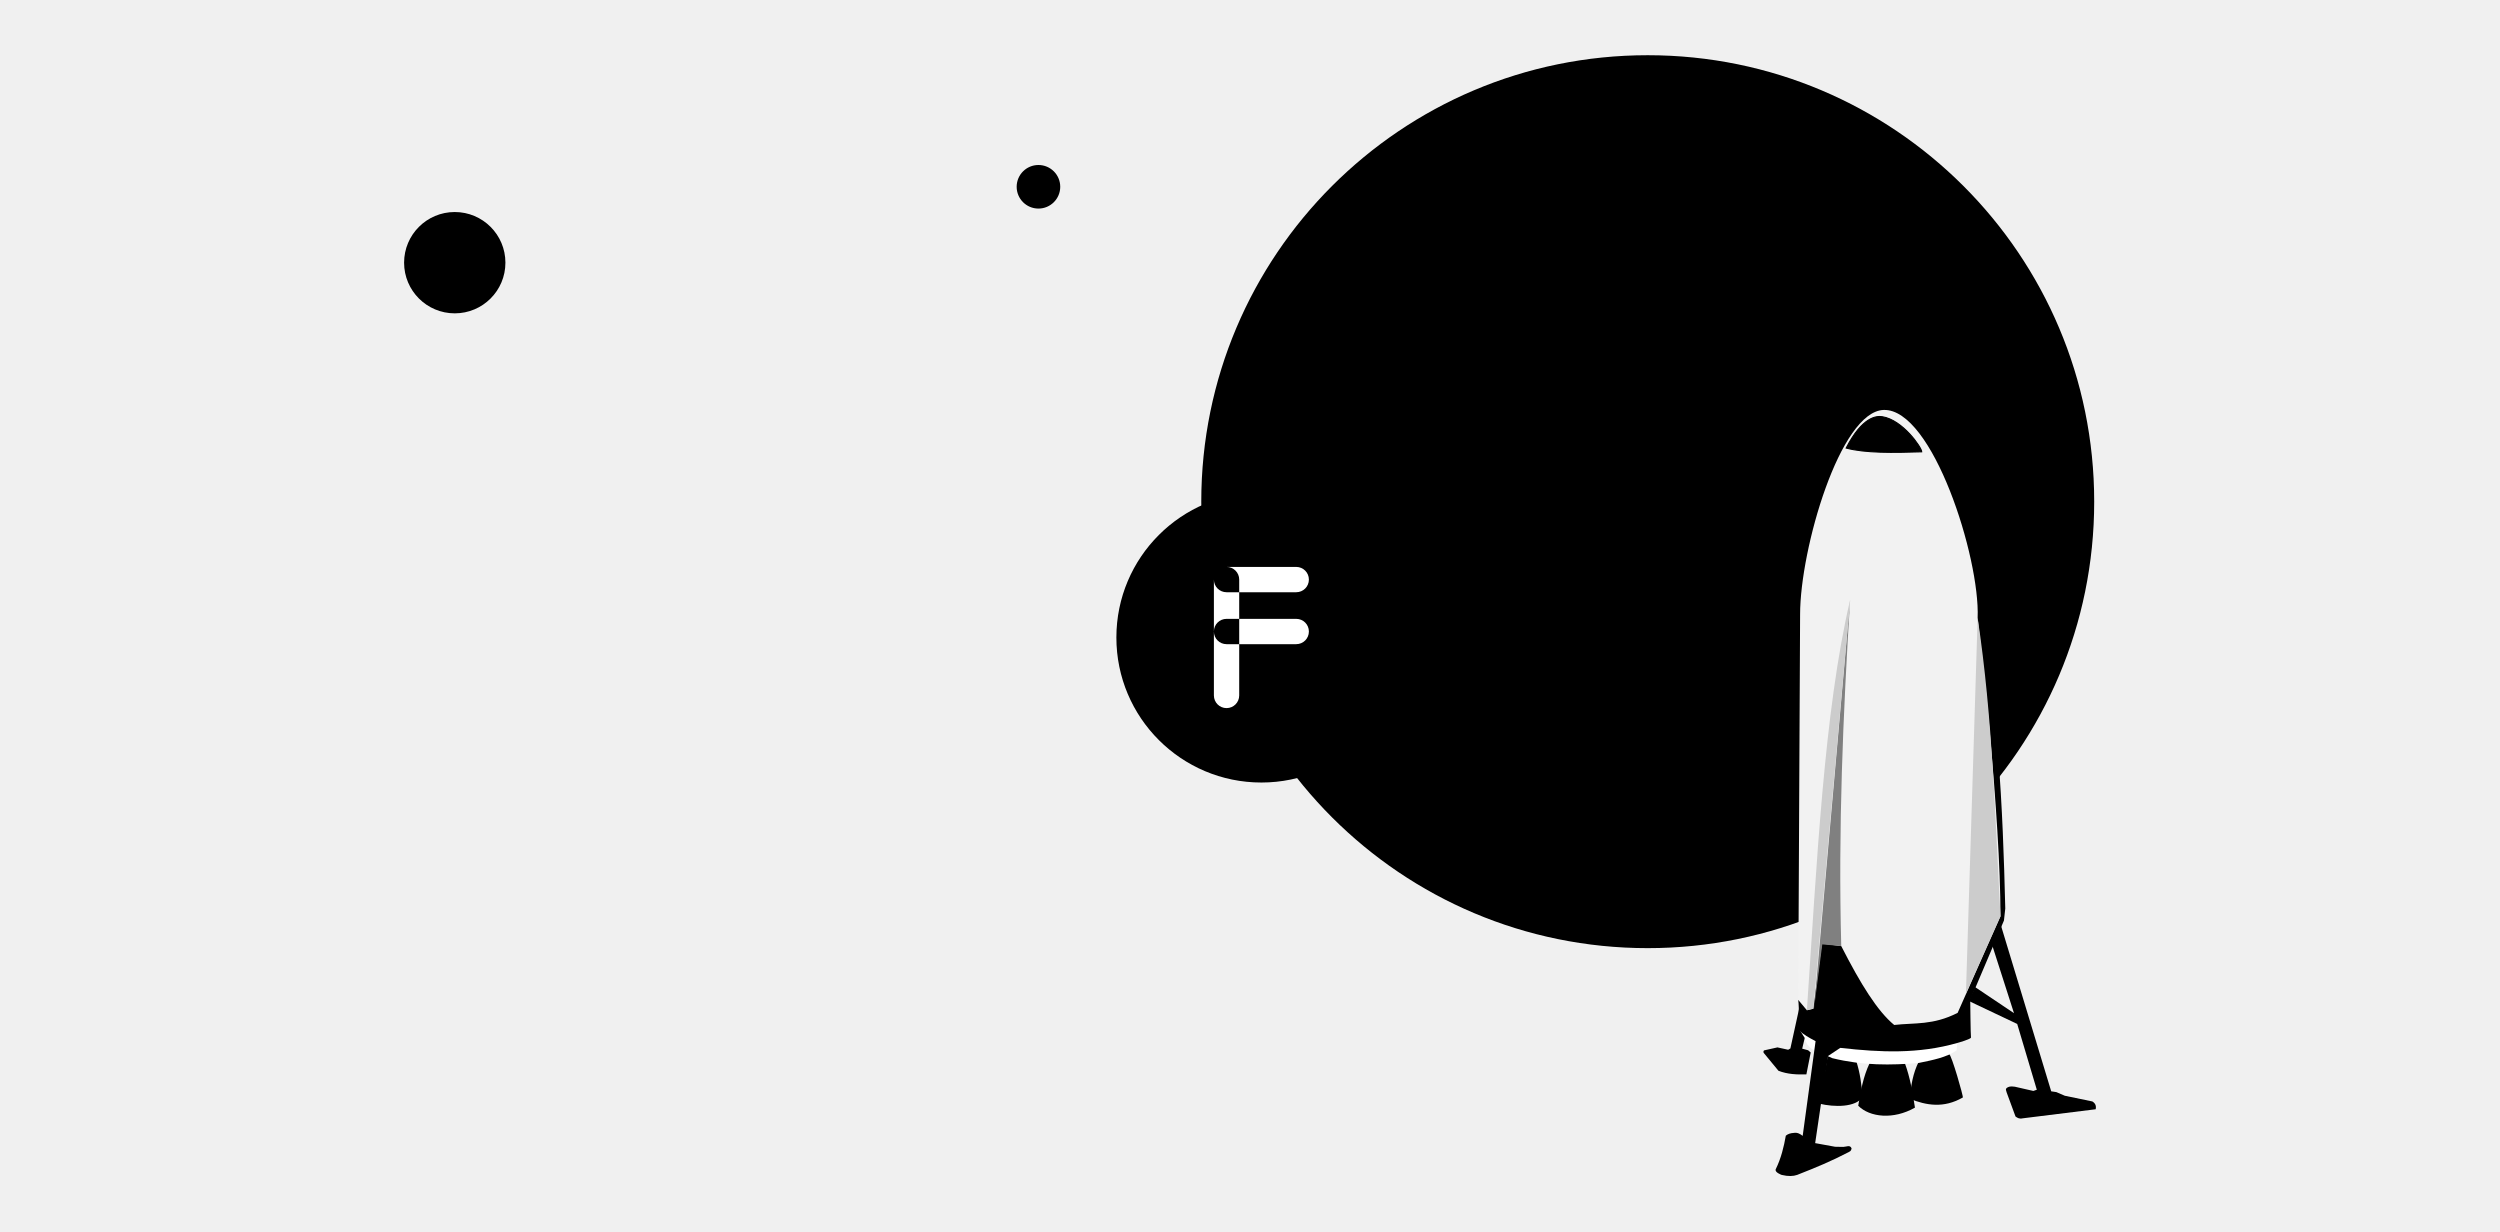
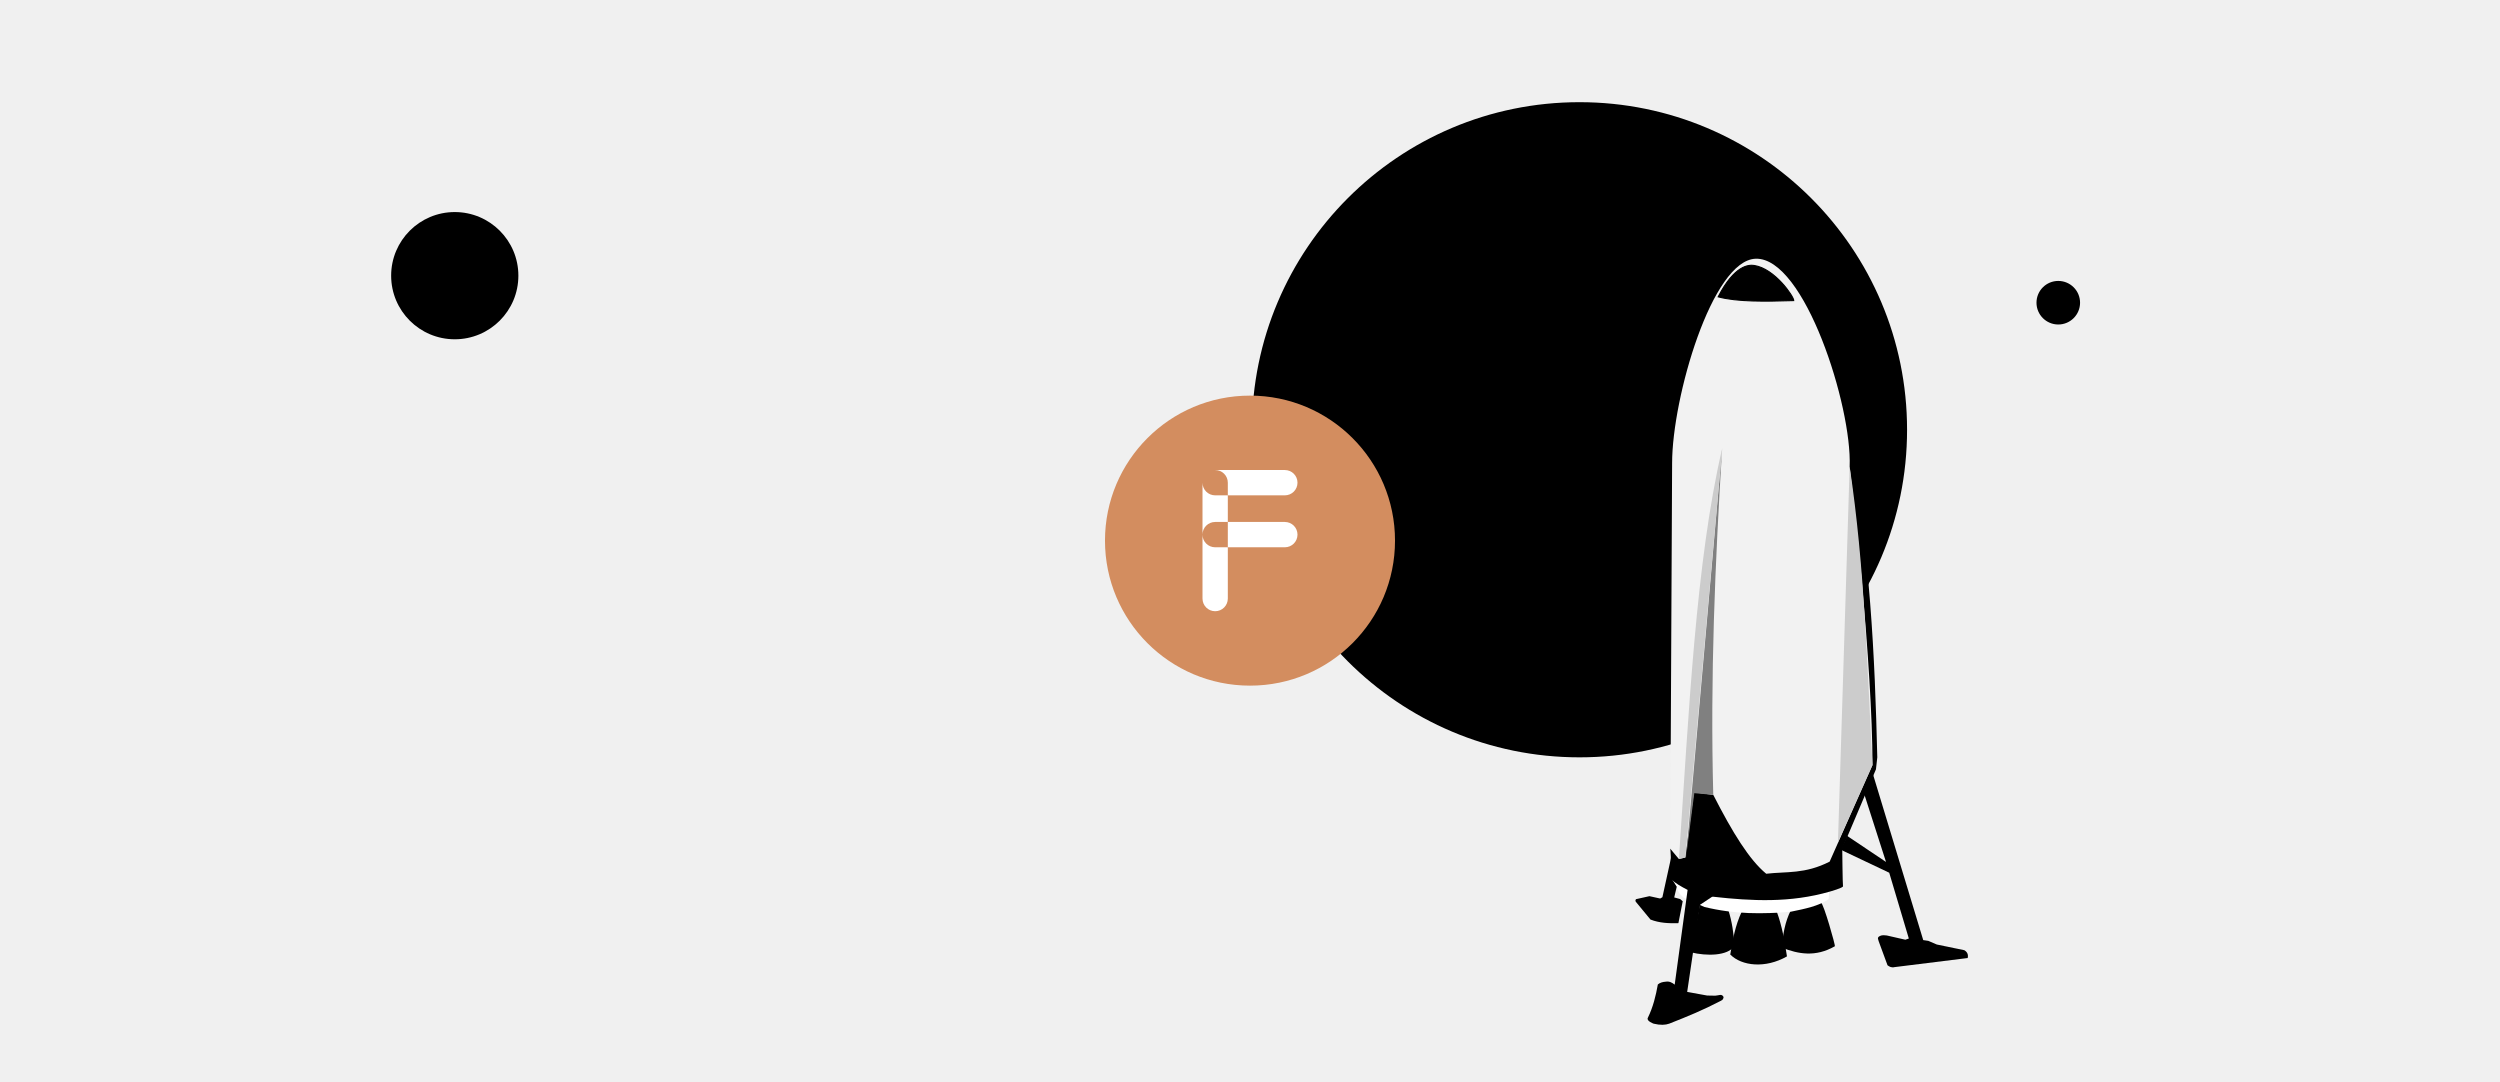
- <svg xmlns="http://www.w3.org/2000/svg" width="400mm" height="197mm" viewBox="0 0 400 197" version="1.1" id="svg136772">
+ <svg xmlns="http://www.w3.org/2000/svg" width="400mm" height="173mm" viewBox="0 0 400 173" version="1.1" id="svg136772">
  <defs id="defs136769" />
  <g id="layer1" transform="translate(-14.6083,-52.60841)">
-     <g id="g31629" transform="translate(21.71411)">
-       <circle style="fill:#000000;fill-opacity:1;stroke-width:0.151px;-inkscape-stroke:none;stop-color:#000000" id="path124648" cx="256.532" cy="132.877" r="71.434" />
-       <circle style="fill:#000000;fill-opacity:1;stroke-width:0.049px;-inkscape-stroke:none;stop-color:#000000" id="circle125249" cx="194.717" cy="154.611" r="23.202" />
-       <g id="g123999" transform="matrix(0.176691,0,0,0.176691,226.625,-31.72812)">
-         <path style="font-variation-settings:normal;opacity:1;vector-effect:none;fill:#000000;fill-opacity:1;stroke:none;stroke-width:1;stroke-linecap:round;stroke-linejoin:miter;stroke-miterlimit:4;stroke-dasharray:none;stroke-dashoffset:0;stroke-opacity:1;-inkscape-stroke:none;stop-color:#000000;stop-opacity:1" d="m 358.076,1438.21 c 3.462,10.475 4.853,21.441 5.764,32.52 -6.274,9.425 -25.6,9.284 -39.188,5.974 l 7.877,-44.741 z" id="path119563" />
-         <path style="font-variation-settings:normal;opacity:1;vector-effect:none;fill:#000000;fill-opacity:1;stroke:none;stroke-width:1;stroke-linecap:round;stroke-linejoin:miter;stroke-miterlimit:4;stroke-dasharray:none;stroke-dashoffset:0;stroke-opacity:1;-inkscape-stroke:none;stop-color:#000000;stop-opacity:1" d="M 467.586,1012.719 C 454.84,918.227 419.786,841.054 392.097,841.054 c -16.884,0 -29.917,17.055 -33.316,22.792 52.579,-50.777 99.013,96.984 108.804,148.873 z" id="path119517" />
-         <path style="font-variation-settings:normal;opacity:1;vector-effect:none;fill:#f2f2f2;fill-opacity:1;stroke:none;stroke-width:1;stroke-linecap:round;stroke-linejoin:miter;stroke-miterlimit:4;stroke-dasharray:none;stroke-dashoffset:0;stroke-opacity:1;-inkscape-stroke:none;stop-color:#000000;stop-opacity:1" d="m 382.978,848.531 c -39.523,1.118 -75.743,125.95 -75.743,185.097 l -1.706,349.11 c 0.925,5.132 4.705,6.599 7.851,9.39 l 79.067,13.334 c 20.504,-1.364 41.308,-1.877 57.437,-10.962 l 38.8,-87.446 c 2.542,-90.603 -11.028,-180.377 -20.687,-270.268 2.218,-54.556 -40.818,-189.506 -85.019,-188.255 z" id="path119513" />
-         <path style="font-variation-settings:normal;opacity:1;vector-effect:none;fill:#000000;fill-opacity:1;stroke:none;stroke-width:1;stroke-linecap:round;stroke-linejoin:miter;stroke-miterlimit:4;stroke-dasharray:none;stroke-dashoffset:0;stroke-opacity:1;-inkscape-stroke:none;stop-color:#000000;stop-opacity:1" d="m 370.192,1440.028 c -5.823,12.293 -8.117,25.418 -10.316,38.566 10.404,10.495 31.837,12.846 51.35,1.711 -2.064,-13.639 -4.365,-27.199 -9.036,-39.96 z" id="path119565" />
-         <path style="font-variation-settings:normal;opacity:1;vector-effect:none;fill:#000000;fill-opacity:1;stroke:none;stroke-width:1;stroke-linecap:round;stroke-linejoin:miter;stroke-miterlimit:4;stroke-dasharray:none;stroke-dashoffset:0;stroke-opacity:1;-inkscape-stroke:none;stop-color:#000000;stop-opacity:1" d="m 442.141,1431.804 c 2.192,0.477 13.233,39.029 12.437,39.332 -17.446,9.971 -33.034,7.161 -48.154,1.137 1.247,-11.543 2.816,-23.048 8.495,-34.057 z" id="path119567" />
-         <path style="font-variation-settings:normal;opacity:1;vector-effect:none;fill:#ffffff;fill-opacity:1;stroke:none;stroke-width:1;stroke-linecap:round;stroke-linejoin:miter;stroke-miterlimit:4;stroke-dasharray:none;stroke-dashoffset:0;stroke-opacity:1;-inkscape-stroke:none;stop-color:#000000;stop-opacity:1" d="m 311.416,1417.224 c 1.231,5.729 3.896,7.831 6.521,10.036 l 18.55,8.287 c 27.242,6.685 53.062,6.549 78.432,4.257 12.383,-2.554 24.904,-4.944 34.041,-11.335 l 0.529,-6.49 c -49.062,5.442 -106.831,15.513 -143.317,-11.731 z" id="path119561" />
-         <path style="font-variation-settings:normal;opacity:1;vector-effect:none;fill:#000000;fill-opacity:1;stroke:none;stroke-width:1;stroke-linecap:round;stroke-linejoin:miter;stroke-miterlimit:4;stroke-dasharray:none;stroke-dashoffset:0;stroke-opacity:1;-inkscape-stroke:none;stop-color:#000000;stop-opacity:1" d="m 305.529,1382.738 c 0.971,6.298 0.643,27.511 0.643,27.511 3.974,3.859 9.267,6.815 14.728,9.656 l 23.607,6.372 c 34.872,3.926 69.864,5.689 105.534,-4.66 0,0 12.297,-3.414 11.932,-4.88 -0.365,-1.466 -0.671,-33.998 -0.671,-33.998 l 26.39,-62.12 4.125,-9.726 1.208,-10.896 c -2.22,-92.149 -6.512,-184.185 -25.439,-287.277 3.215,47.986 21.105,203.403 21.098,294.334 l -38.8,87.446 c -22.477,11.412 -38.932,8.799 -57.437,10.962 -15.183,-12.51 -30.361,-36.985 -47.948,-71.435 l -17.584,-2.267 -7.676,58.967 -5.86,1.401 z" id="path119515" />
-         <path style="font-variation-settings:normal;opacity:1;vector-effect:none;fill:#000000;fill-opacity:1;stroke:none;stroke-width:1;stroke-linecap:round;stroke-linejoin:miter;stroke-miterlimit:4;stroke-dasharray:none;stroke-dashoffset:0;stroke-opacity:1;-inkscape-stroke:none;stop-color:#000000;stop-opacity:1" d="m 306.266,1391.014 -7.831,35.7 -2.011,1.184 -9.716,-2.132 -12.203,2.727 c -0.738,1.074 -0.58,1.941 0.133,2.679 l 12.983,15.751 c 8.099,3.187 16.65,3.544 25.3,3.288 l 3.912,-19.831 -2.339,-2.014 -5.363,-1.455 2.284,-9.687 -4.715,-7.505 z" id="path119519" />
-         <path style="font-variation-settings:normal;opacity:1;vector-effect:none;fill:#000000;fill-opacity:1;stroke:none;stroke-width:1;stroke-linecap:round;stroke-linejoin:miter;stroke-miterlimit:4;stroke-dasharray:none;stroke-dashoffset:0;stroke-opacity:1;-inkscape-stroke:none;stop-color:#000000;stop-opacity:1" d="m 321.429,1418.846 -11.86,87.038 c -2.302,-1.784 -4.746,-3.268 -8.175,-2.67 -2.698,0.18 -5.153,0.837 -7.093,2.503 -1.778,10.096 -4.285,20.492 -9.079,30.252 -1.425,2.902 5.192,5.194 5.293,5.265 6.183,1.489 10.605,1.211 14.079,-0.018 17.475,-6.868 30.735,-12.355 46.659,-20.637 2.363,-1.046 2.287,-2.241 2.59,-3.414 -1.485,-3.44 -4.507,-1.366 -7.522,-1.29 l -7.395,-0.133 -18.049,-3.293 11.653,-78.898 12.506,-8.332 z" id="path119521" />
-         <path style="font-variation-settings:normal;opacity:1;vector-effect:none;fill:#000000;fill-opacity:1;stroke:none;stroke-width:1;stroke-linecap:round;stroke-linejoin:miter;stroke-miterlimit:4;stroke-dasharray:none;stroke-dashoffset:0;stroke-opacity:1;-inkscape-stroke:none;stop-color:#000000;stop-opacity:1" d="m 489.074,1315.246 45.551,150.3 4.607,0.686 7.674,3.307 24.952,5.164 c 2.912,1.779 3.68,4.214 3.013,7.088 l -66.145,8.21 c -2.947,0.723 -4.718,-0.422 -6.435,-1.652 l -8.001,-21.759 c -0.253,-1.562 -1.759,-3.209 0.787,-4.578 1.258,-0.55 2.059,-1.262 6.616,-0.642 l 16.759,3.834 3.127,-1.097 -17.752,-59.572 -43.783,-20.772 5.643,-12.605 35.237,23.622 -19.758,-61.575 z" id="path119523" />
-         <path style="font-variation-settings:normal;opacity:1;vector-effect:none;fill:#000000;fill-opacity:1;stroke:#000000;stroke-width:1;stroke-linecap:round;stroke-linejoin:miter;stroke-miterlimit:4;stroke-dasharray:none;stroke-dashoffset:0;stroke-opacity:1;-inkscape-stroke:none;stop-color:#000000;stop-opacity:1" d="m 348.942,883.041 c 17.26,4.598 42.512,4.218 68.459,3.405 0,-3.672 -17.192,-28.976 -35.877,-31.8 -4.811,-0.727 -17.739,-0.408 -32.582,28.395 z" id="path119525" />
-         <path style="font-variation-settings:normal;opacity:1;vector-effect:none;fill:#808080;fill-opacity:1;stroke:none;stroke-width:1;stroke-linecap:round;stroke-linejoin:miter;stroke-miterlimit:4;stroke-dasharray:none;stroke-dashoffset:0;stroke-opacity:1;-inkscape-stroke:none;stop-color:#000000;stop-opacity:1" d="m 352.552,1020.432 -32.782,370.623 7.553,-58.556 17.176,1.527 c -2.854,-105.917 1.639,-209.996 8.053,-313.595 z" id="path119527" />
-         <path style="font-variation-settings:normal;opacity:1;vector-effect:none;fill:#cccccc;fill-opacity:1;stroke:none;stroke-width:1;stroke-linecap:round;stroke-linejoin:miter;stroke-miterlimit:4;stroke-dasharray:none;stroke-dashoffset:0;stroke-opacity:1;-inkscape-stroke:none;stop-color:#000000;stop-opacity:1" d="m 352.552,1020.432 c -23.832,101.755 -30.137,239.533 -39.173,371.696 l 5.86,-1.401 z" id="path119529" />
-         <path style="font-variation-settings:normal;opacity:1;vector-effect:none;fill:#cccccc;fill-opacity:1;stroke:none;stroke-width:1;stroke-linecap:round;stroke-linejoin:miter;stroke-miterlimit:4;stroke-dasharray:none;stroke-dashoffset:0;stroke-opacity:1;-inkscape-stroke:none;stop-color:#000000;stop-opacity:1" d="m 467.997,1036.786 -10.596,340.234 31.283,-69.966 c -4.941,-89.756 -6.92,-179.007 -20.687,-270.268 z" id="path119531" />
-       </g>
-       <g id="g124465" transform="matrix(0.1104722,0,0,0.1104722,96.79937,121.9465)" style="fill:#ffffff;fill-opacity:1;stroke-width:1.468">
+     <circle style="fill:#000000;fill-opacity:1;stroke-width:0.111px;-inkscape-stroke:none;stop-color:#000000" id="path124648" cx="267.326" cy="121.37" r="52.413" />
+     <g id="g123999" transform="matrix(0.176691,0,0,0.176691,227.8617,-55.92446)">
+       <path style="font-variation-settings:normal;opacity:1;vector-effect:none;fill:#000000;fill-opacity:1;stroke:none;stroke-width:1;stroke-linecap:round;stroke-linejoin:miter;stroke-miterlimit:4;stroke-dasharray:none;stroke-dashoffset:0;stroke-opacity:1;-inkscape-stroke:none;stop-color:#000000;stop-opacity:1" d="m 358.076,1438.21 c 3.462,10.475 4.853,21.441 5.764,32.52 -6.274,9.425 -25.6,9.284 -39.188,5.974 l 7.877,-44.741 z" id="path119563" />
+       <path style="font-variation-settings:normal;opacity:1;vector-effect:none;fill:#000000;fill-opacity:1;stroke:none;stroke-width:1;stroke-linecap:round;stroke-linejoin:miter;stroke-miterlimit:4;stroke-dasharray:none;stroke-dashoffset:0;stroke-opacity:1;-inkscape-stroke:none;stop-color:#000000;stop-opacity:1" d="M 467.586,1012.719 C 454.84,918.227 419.786,841.054 392.097,841.054 c -16.884,0 -29.917,17.055 -33.316,22.792 52.579,-50.777 99.013,96.984 108.804,148.873 z" id="path119517" />
+       <path style="font-variation-settings:normal;opacity:1;vector-effect:none;fill:#f2f2f2;fill-opacity:1;stroke:none;stroke-width:1;stroke-linecap:round;stroke-linejoin:miter;stroke-miterlimit:4;stroke-dasharray:none;stroke-dashoffset:0;stroke-opacity:1;-inkscape-stroke:none;stop-color:#000000;stop-opacity:1" d="m 382.978,848.531 c -39.523,1.118 -75.743,125.95 -75.743,185.097 l -1.706,349.11 c 0.925,5.132 4.705,6.599 7.851,9.39 l 79.067,13.334 c 20.504,-1.364 41.308,-1.877 57.437,-10.962 l 38.8,-87.446 c 2.542,-90.603 -11.028,-180.377 -20.687,-270.268 2.218,-54.556 -40.818,-189.506 -85.019,-188.255 z" id="path119513" />
+       <path style="font-variation-settings:normal;opacity:1;vector-effect:none;fill:#000000;fill-opacity:1;stroke:none;stroke-width:1;stroke-linecap:round;stroke-linejoin:miter;stroke-miterlimit:4;stroke-dasharray:none;stroke-dashoffset:0;stroke-opacity:1;-inkscape-stroke:none;stop-color:#000000;stop-opacity:1" d="m 370.192,1440.028 c -5.823,12.293 -8.117,25.418 -10.316,38.566 10.404,10.495 31.837,12.846 51.35,1.711 -2.064,-13.639 -4.365,-27.199 -9.036,-39.96 z" id="path119565" />
+       <path style="font-variation-settings:normal;opacity:1;vector-effect:none;fill:#000000;fill-opacity:1;stroke:none;stroke-width:1;stroke-linecap:round;stroke-linejoin:miter;stroke-miterlimit:4;stroke-dasharray:none;stroke-dashoffset:0;stroke-opacity:1;-inkscape-stroke:none;stop-color:#000000;stop-opacity:1" d="m 442.141,1431.804 c 2.192,0.477 13.233,39.029 12.437,39.332 -17.446,9.971 -33.034,7.161 -48.154,1.137 1.247,-11.543 2.816,-23.048 8.495,-34.057 z" id="path119567" />
+       <path style="font-variation-settings:normal;opacity:1;vector-effect:none;fill:#ffffff;fill-opacity:1;stroke:none;stroke-width:1;stroke-linecap:round;stroke-linejoin:miter;stroke-miterlimit:4;stroke-dasharray:none;stroke-dashoffset:0;stroke-opacity:1;-inkscape-stroke:none;stop-color:#000000;stop-opacity:1" d="m 311.416,1417.224 c 1.231,5.729 3.896,7.831 6.521,10.036 l 18.55,8.287 c 27.242,6.685 53.062,6.549 78.432,4.257 12.383,-2.554 24.904,-4.944 34.041,-11.335 l 0.529,-6.49 c -49.062,5.442 -106.831,15.513 -143.317,-11.731 z" id="path119561" />
+       <path style="font-variation-settings:normal;opacity:1;vector-effect:none;fill:#000000;fill-opacity:1;stroke:none;stroke-width:1;stroke-linecap:round;stroke-linejoin:miter;stroke-miterlimit:4;stroke-dasharray:none;stroke-dashoffset:0;stroke-opacity:1;-inkscape-stroke:none;stop-color:#000000;stop-opacity:1" d="m 305.529,1382.738 c 0.971,6.298 0.643,27.511 0.643,27.511 3.974,3.859 9.267,6.815 14.728,9.656 l 23.607,6.372 c 34.872,3.926 69.864,5.689 105.534,-4.66 0,0 12.297,-3.414 11.932,-4.88 -0.365,-1.466 -0.671,-33.998 -0.671,-33.998 l 26.39,-62.12 4.125,-9.726 1.208,-10.896 c -2.22,-92.149 -6.512,-184.185 -25.439,-287.277 3.215,47.986 21.105,203.403 21.098,294.334 l -38.8,87.446 c -22.477,11.412 -38.932,8.799 -57.437,10.962 -15.183,-12.51 -30.361,-36.985 -47.948,-71.435 l -17.584,-2.267 -7.676,58.967 -5.86,1.401 z" id="path119515" />
+       <path style="font-variation-settings:normal;opacity:1;vector-effect:none;fill:#000000;fill-opacity:1;stroke:none;stroke-width:1;stroke-linecap:round;stroke-linejoin:miter;stroke-miterlimit:4;stroke-dasharray:none;stroke-dashoffset:0;stroke-opacity:1;-inkscape-stroke:none;stop-color:#000000;stop-opacity:1" d="m 306.266,1391.014 -7.831,35.7 -2.011,1.184 -9.716,-2.132 -12.203,2.727 c -0.738,1.074 -0.58,1.941 0.133,2.679 l 12.983,15.751 c 8.099,3.187 16.65,3.544 25.3,3.288 l 3.912,-19.831 -2.339,-2.014 -5.363,-1.455 2.284,-9.687 -4.715,-7.505 z" id="path119519" />
+       <path style="font-variation-settings:normal;opacity:1;vector-effect:none;fill:#000000;fill-opacity:1;stroke:none;stroke-width:1;stroke-linecap:round;stroke-linejoin:miter;stroke-miterlimit:4;stroke-dasharray:none;stroke-dashoffset:0;stroke-opacity:1;-inkscape-stroke:none;stop-color:#000000;stop-opacity:1" d="m 321.429,1418.846 -11.86,87.038 c -2.302,-1.784 -4.746,-3.268 -8.175,-2.67 -2.698,0.18 -5.153,0.837 -7.093,2.503 -1.778,10.096 -4.285,20.492 -9.079,30.252 -1.425,2.902 5.192,5.194 5.293,5.265 6.183,1.489 10.605,1.211 14.079,-0.018 17.475,-6.868 30.735,-12.355 46.659,-20.637 2.363,-1.046 2.287,-2.241 2.59,-3.414 -1.485,-3.44 -4.507,-1.366 -7.522,-1.29 l -7.395,-0.133 -18.049,-3.293 11.653,-78.898 12.506,-8.332 z" id="path119521" />
+       <path style="font-variation-settings:normal;opacity:1;vector-effect:none;fill:#000000;fill-opacity:1;stroke:none;stroke-width:1;stroke-linecap:round;stroke-linejoin:miter;stroke-miterlimit:4;stroke-dasharray:none;stroke-dashoffset:0;stroke-opacity:1;-inkscape-stroke:none;stop-color:#000000;stop-opacity:1" d="m 489.074,1315.246 45.551,150.3 4.607,0.686 7.674,3.307 24.952,5.164 c 2.912,1.779 3.68,4.214 3.013,7.088 l -66.145,8.21 c -2.947,0.723 -4.718,-0.422 -6.435,-1.652 l -8.001,-21.759 c -0.253,-1.562 -1.759,-3.209 0.787,-4.578 1.258,-0.55 2.059,-1.262 6.616,-0.642 l 16.759,3.834 3.127,-1.097 -17.752,-59.572 -43.783,-20.772 5.643,-12.605 35.237,23.622 -19.758,-61.575 z" id="path119523" />
+       <path style="font-variation-settings:normal;opacity:1;vector-effect:none;fill:#000000;fill-opacity:1;stroke:#000000;stroke-width:1;stroke-linecap:round;stroke-linejoin:miter;stroke-miterlimit:4;stroke-dasharray:none;stroke-dashoffset:0;stroke-opacity:1;-inkscape-stroke:none;stop-color:#000000;stop-opacity:1" d="m 348.942,883.041 c 17.26,4.598 42.512,4.218 68.459,3.405 0,-3.672 -17.192,-28.976 -35.877,-31.8 -4.811,-0.727 -17.739,-0.408 -32.582,28.395 z" id="path119525" />
+       <path style="font-variation-settings:normal;opacity:1;vector-effect:none;fill:#808080;fill-opacity:1;stroke:none;stroke-width:1;stroke-linecap:round;stroke-linejoin:miter;stroke-miterlimit:4;stroke-dasharray:none;stroke-dashoffset:0;stroke-opacity:1;-inkscape-stroke:none;stop-color:#000000;stop-opacity:1" d="m 352.552,1020.432 -32.782,370.623 7.553,-58.556 17.176,1.527 c -2.854,-105.917 1.639,-209.996 8.053,-313.595 z" id="path119527" />
+       <path style="font-variation-settings:normal;opacity:1;vector-effect:none;fill:#cccccc;fill-opacity:1;stroke:none;stroke-width:1;stroke-linecap:round;stroke-linejoin:miter;stroke-miterlimit:4;stroke-dasharray:none;stroke-dashoffset:0;stroke-opacity:1;-inkscape-stroke:none;stop-color:#000000;stop-opacity:1" d="m 352.552,1020.432 c -23.832,101.755 -30.137,239.533 -39.173,371.696 l 5.86,-1.401 z" id="path119529" />
+       <path style="font-variation-settings:normal;opacity:1;vector-effect:none;fill:#cccccc;fill-opacity:1;stroke:none;stroke-width:1;stroke-linecap:round;stroke-linejoin:miter;stroke-miterlimit:4;stroke-dasharray:none;stroke-dashoffset:0;stroke-opacity:1;-inkscape-stroke:none;stop-color:#000000;stop-opacity:1" d="m 467.997,1036.786 -10.596,340.234 31.283,-69.966 c -4.941,-89.756 -6.92,-179.007 -20.687,-270.268 z" id="path119531" />
+     </g>
+     <circle style="fill:#000000;fill-opacity:1;stroke-width:0.022px;-inkscape-stroke:none;stop-color:#000000" id="circle125068" cx="87.37" cy="96.716" r="10.178" />
+     <circle style="fill:#000000;fill-opacity:1;stroke-width:0.007px;-inkscape-stroke:none;stop-color:#000000" id="circle31550" cx="343.932" cy="101.043" r="3.486" />
+     <g id="g2158" transform="translate(-1.822668,-15.50222)">
+       <circle style="fill:#d38d5f;fill-opacity:1;stroke-width:0.049px;-inkscape-stroke:none;stop-color:#000000" id="circle125249" cx="216.431" cy="154.611" r="23.202" />
+       <g id="g124465" transform="matrix(0.1104722,0,0,0.1104722,118.5135,121.9465)" style="fill:#ffffff;fill-opacity:1;stroke-width:1.468">
        <path id="path124459" transform="scale(0.2645833)" d="m 3228.572,1015.377 v 138.572 h 312.142 c 38.384,0 69.285,-30.903 69.285,-69.287 0,-38.384 -30.901,-69.285 -69.285,-69.285 z" style="opacity:1;fill:#ffffff;fill-opacity:1;stroke:none;stroke-width:1.093;stroke-linecap:round;stroke-linejoin:round;stroke-miterlimit:4;stroke-dasharray:none;stroke-dashoffset:0;stroke-opacity:1" />
        <path id="path124461" transform="scale(0.2645833)" d="m 3159.285,731.092 c 38.384,0 69.287,30.901 69.287,69.285 v 69.285 h 312.142 c 38.384,0 69.285,-30.901 69.285,-69.285 0,-38.384 -30.901,-69.285 -69.285,-69.285 z" style="opacity:1;fill:#ffffff;fill-opacity:1;stroke:none;stroke-width:1.093;stroke-linecap:round;stroke-linejoin:round;stroke-miterlimit:4;stroke-dasharray:none;stroke-dashoffset:0;stroke-opacity:1" />
        <path id="path124463" transform="scale(0.2645833)" d="m 3090,800.377 v 284.285 c 0,-38.384 30.901,-69.285 69.285,-69.285 h 69.287 V 869.662 h -69.287 c -38.384,0 -69.285,-30.901 -69.285,-69.285 z m 0,284.285 v 350 c 0,38.384 30.901,69.287 69.285,69.287 38.384,0 69.287,-30.903 69.287,-69.287 v -280.713 h -69.287 c -38.384,0 -69.285,-30.903 -69.285,-69.287 z" style="opacity:1;fill:#ffffff;fill-opacity:1;stroke:none;stroke-width:1.093;stroke-linecap:round;stroke-linejoin:round;stroke-miterlimit:4;stroke-dasharray:none;stroke-dashoffset:0;stroke-opacity:1" />
      </g>
-       <circle style="fill:#000000;fill-opacity:1;stroke-width:0.017px;-inkscape-stroke:none;stop-color:#000000" id="circle125068" cx="65.655" cy="94.638" r="8.106" />
-       <circle style="fill:#000000;fill-opacity:1;stroke-width:0.007px;-inkscape-stroke:none;stop-color:#000000" id="circle31550" cx="159.046" cy="82.494" r="3.486" />
    </g>
  </g>
</svg>
